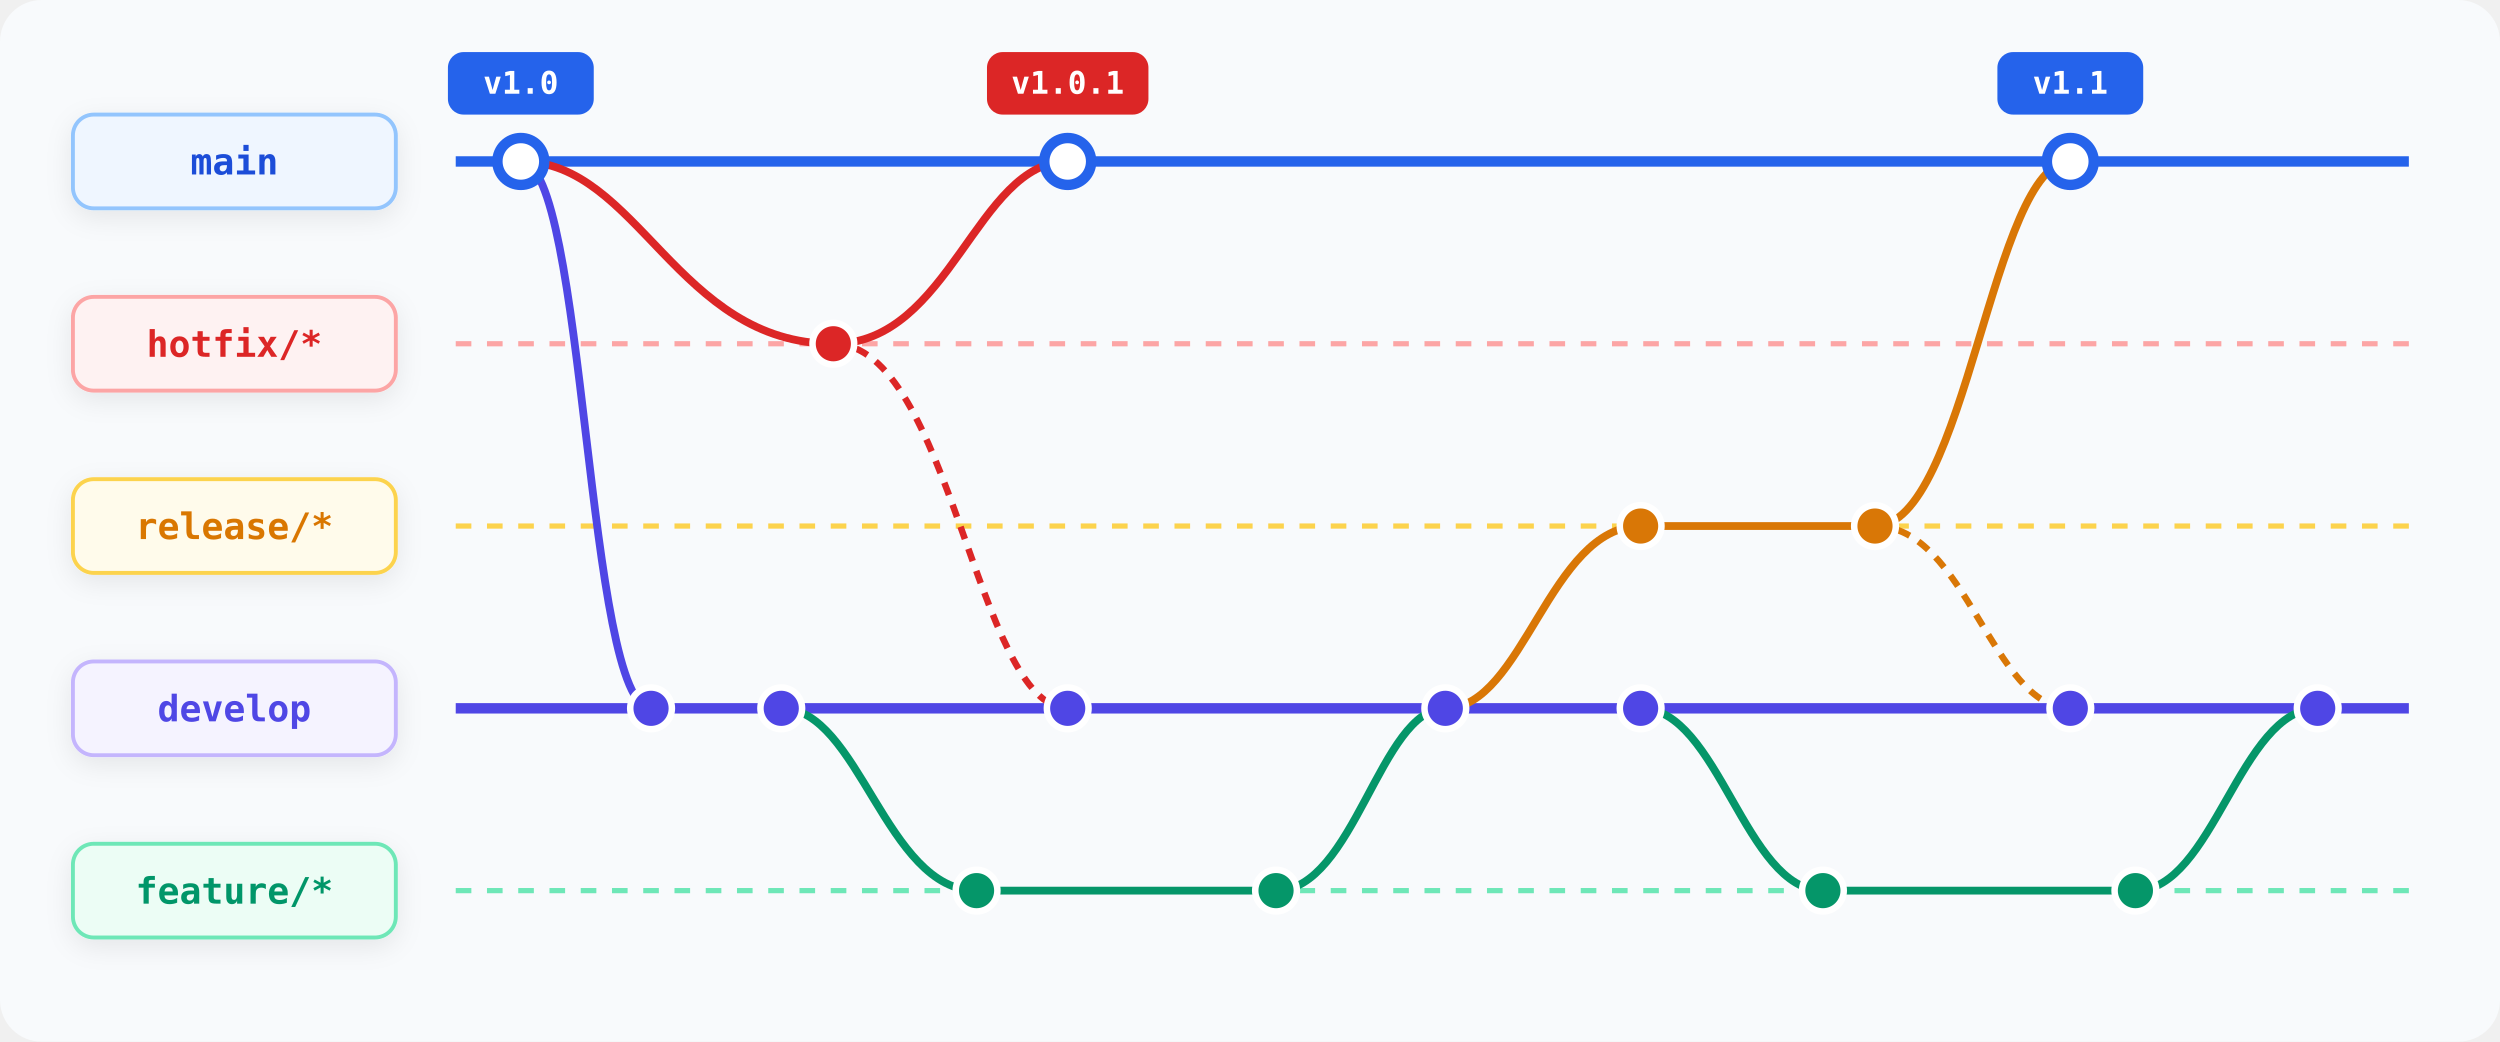
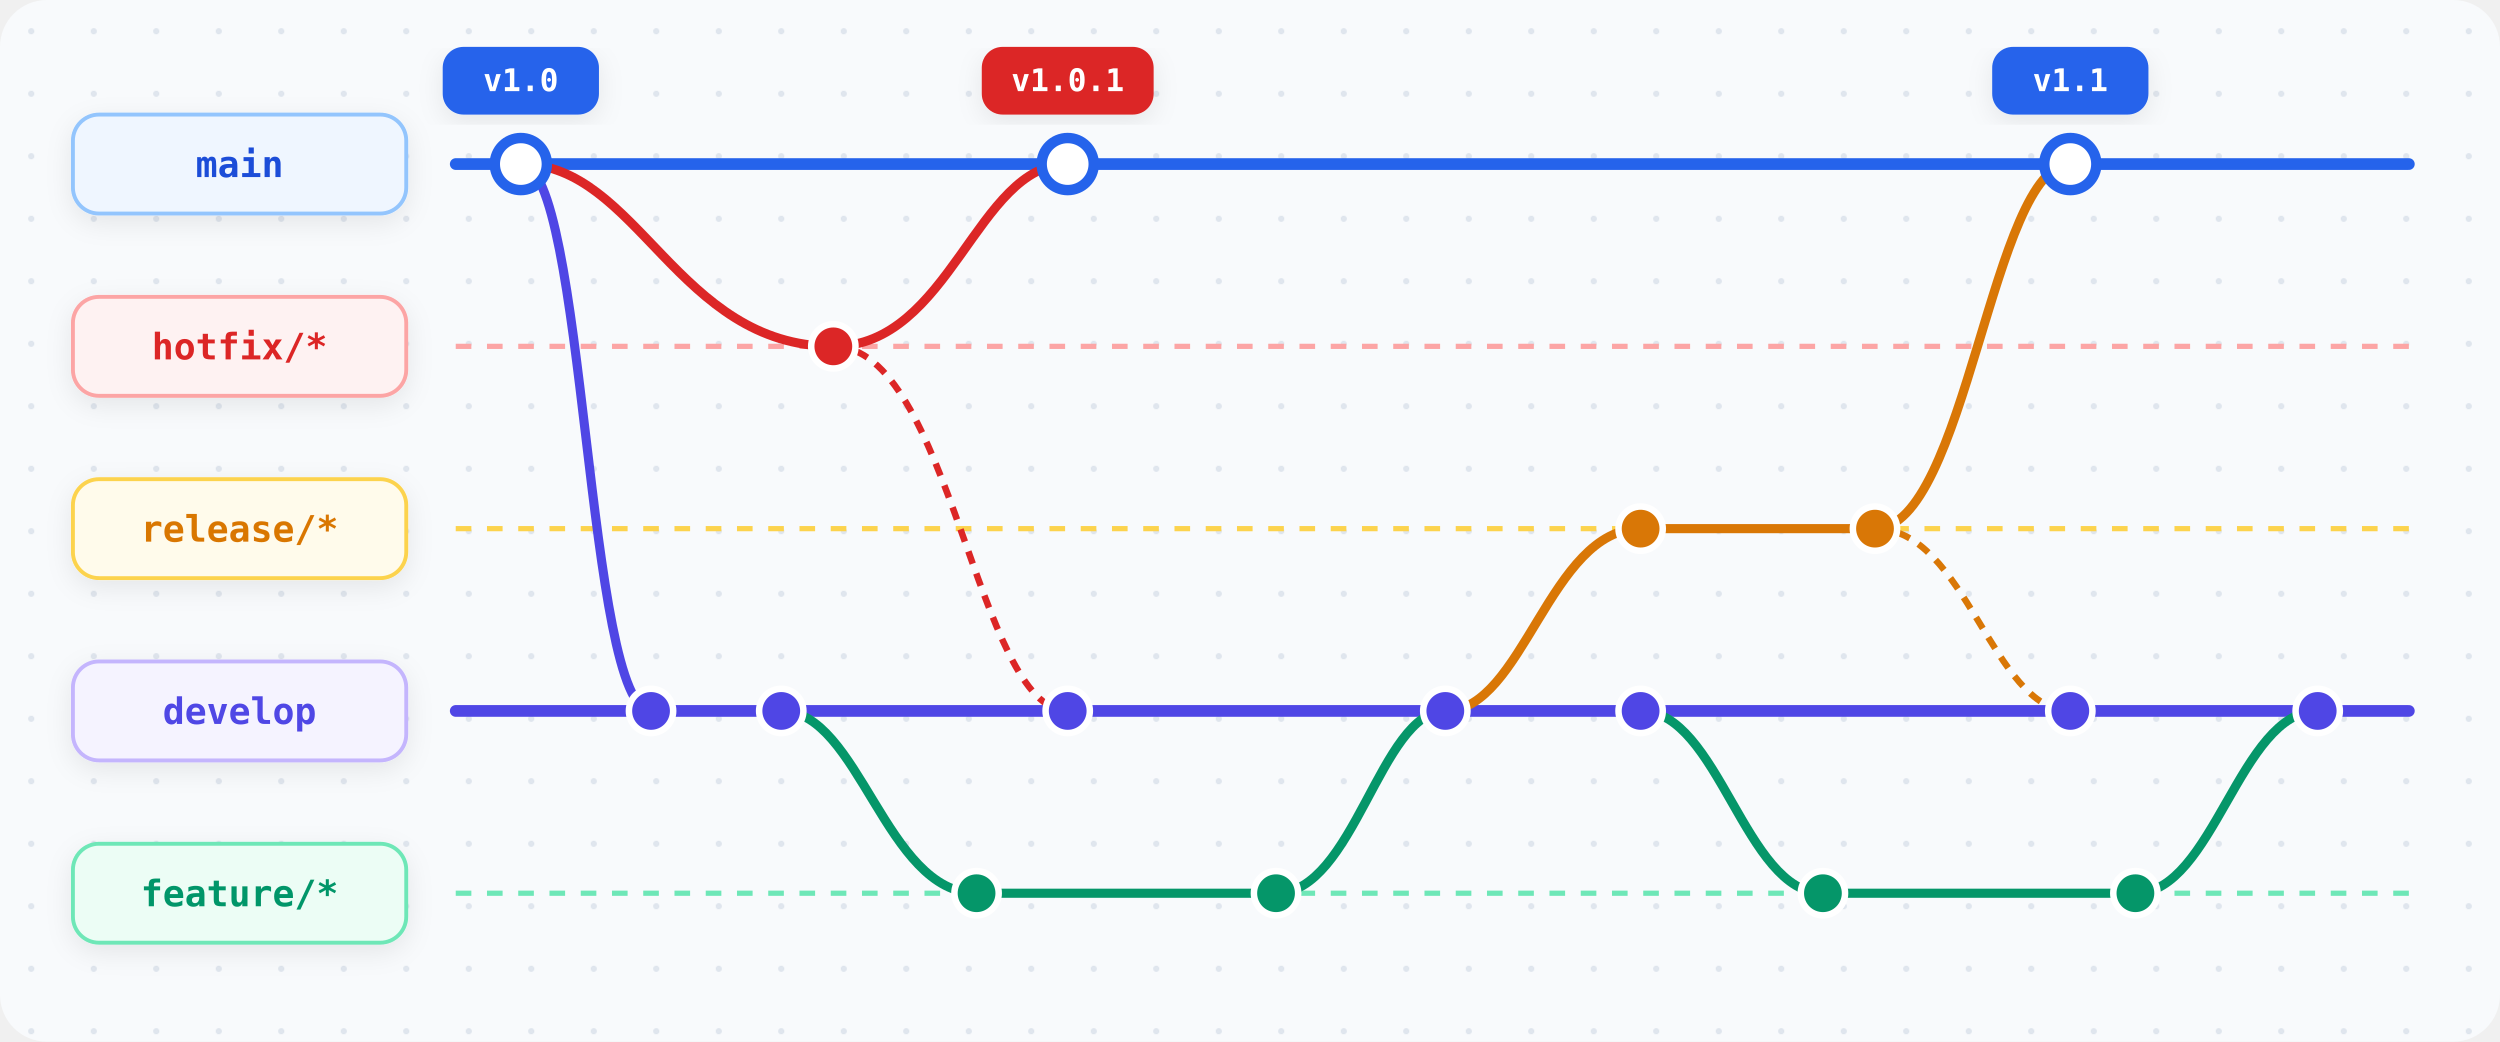
<svg xmlns="http://www.w3.org/2000/svg" viewBox="0 0 960 400" width="960" height="400" font-family="'Inter', -apple-system, BlinkMacSystemFont, 'Segoe UI', sans-serif">
  <defs>
+     <pattern id="gfDots" width="24" height="24" patternUnits="userSpaceOnUse">
+       <circle cx="12" cy="12" r="1.2" fill="#cbd5e1" fill-opacity="0.55" />
+     </pattern>
    <filter id="gfShadow" x="-10%" y="-10%" width="120%" height="125%">
      <feDropShadow dx="0" dy="3" stdDeviation="5" flood-color="#0f172a" flood-opacity="0.08" />
    </filter>
  </defs>
-   <rect width="960" height="400" rx="16" fill="#f8fafc" />
+   <rect width="960" height="400" rx="18" fill="#f8fafc" />
+   <rect width="960" height="400" rx="18" fill="url(#gfDots)" />
  <g filter="url(#gfShadow)">
-     <rect x="28" y="44" width="124" height="36" rx="8" fill="#eff6ff" stroke="#93c5fd" stroke-width="1.5" />
-     <text x="90" y="67" text-anchor="middle" font-family="'JetBrains Mono', monospace" font-size="14" font-weight="700" fill="#1d4ed8">main</text>
-     <rect x="28" y="114" width="124" height="36" rx="8" fill="#fef2f2" stroke="#fca5a5" stroke-width="1.5" />
-     <text x="90" y="137" text-anchor="middle" font-family="'JetBrains Mono', monospace" font-size="14" font-weight="700" fill="#dc2626">hotfix/*</text>
-     <rect x="28" y="184" width="124" height="36" rx="8" fill="#fffbeb" stroke="#fcd34d" stroke-width="1.5" />
-     <text x="90" y="207" text-anchor="middle" font-family="'JetBrains Mono', monospace" font-size="14" font-weight="700" fill="#d97706">release/*</text>
-     <rect x="28" y="254" width="124" height="36" rx="8" fill="#f5f3ff" stroke="#c4b5fd" stroke-width="1.5" />
-     <text x="90" y="277" text-anchor="middle" font-family="'JetBrains Mono', monospace" font-size="14" font-weight="700" fill="#4f46e5">develop</text>
-     <rect x="28" y="324" width="124" height="36" rx="8" fill="#ecfdf5" stroke="#6ee7b7" stroke-width="1.5" />
-     <text x="90" y="347" text-anchor="middle" font-family="'JetBrains Mono', monospace" font-size="14" font-weight="700" fill="#059669">feature/*</text>
+     <rect x="28" y="44" width="128" height="38" rx="10" fill="#eff6ff" stroke="#93c5fd" stroke-width="1.5" />
+     <text x="92" y="68" text-anchor="middle" font-family="'JetBrains Mono', monospace" font-size="14" font-weight="700" fill="#1d4ed8">main</text>
+     <rect x="28" y="114" width="128" height="38" rx="10" fill="#fef2f2" stroke="#fca5a5" stroke-width="1.5" />
+     <text x="92" y="138" text-anchor="middle" font-family="'JetBrains Mono', monospace" font-size="14" font-weight="700" fill="#dc2626">hotfix/*</text>
+     <rect x="28" y="184" width="128" height="38" rx="10" fill="#fffbeb" stroke="#fcd34d" stroke-width="1.5" />
+     <text x="92" y="208" text-anchor="middle" font-family="'JetBrains Mono', monospace" font-size="14" font-weight="700" fill="#d97706">release/*</text>
+     <rect x="28" y="254" width="128" height="38" rx="10" fill="#f5f3ff" stroke="#c4b5fd" stroke-width="1.5" />
+     <text x="92" y="278" text-anchor="middle" font-family="'JetBrains Mono', monospace" font-size="14" font-weight="700" fill="#4f46e5">develop</text>
+     <rect x="28" y="324" width="128" height="38" rx="10" fill="#ecfdf5" stroke="#6ee7b7" stroke-width="1.5" />
+     <text x="92" y="348" text-anchor="middle" font-family="'JetBrains Mono', monospace" font-size="14" font-weight="700" fill="#059669">feature/*</text>
  </g>
-   <line x1="175" y1="62" x2="925" y2="62" stroke="#2563eb" stroke-width="4" />
-   <line x1="175" y1="132" x2="925" y2="132" stroke="#fca5a5" stroke-width="2" stroke-dasharray="6 6" />
-   <line x1="175" y1="202" x2="925" y2="202" stroke="#fcd34d" stroke-width="2" stroke-dasharray="6 6" />
-   <line x1="175" y1="272" x2="925" y2="272" stroke="#4f46e5" stroke-width="4" />
-   <line x1="175" y1="342" x2="925" y2="342" stroke="#6ee7b7" stroke-width="2" stroke-dasharray="6 6" />
-   <path d="M 200 62 C 225 62, 225 272, 250 272" fill="none" stroke="#4f46e5" stroke-width="3" />
-   <path d="M 200 62 C 245 62, 260 132, 320 132 C 365 132, 375 62, 410 62" fill="none" stroke="#dc2626" stroke-width="3" />
-   <path d="M 320 132 C 365 132, 375 272, 410 272" fill="none" stroke="#dc2626" stroke-width="2.5" stroke-dasharray="5 4" />
-   <path d="M 300 272 C 330 272, 340 342, 375 342 L 490 342 C 520 342, 530 272, 555 272" fill="none" stroke="#059669" stroke-width="3" />
-   <path d="M 555 272 C 585 272, 595 202, 630 202 L 720 202 C 755 202, 765 62, 795 62" fill="none" stroke="#d97706" stroke-width="3" />
-   <path d="M 720 202 C 755 202, 765 272, 795 272" fill="none" stroke="#d97706" stroke-width="2.5" stroke-dasharray="5 4" />
-   <path d="M 630 272 C 660 272, 670 342, 700 342 L 820 342 C 850 342, 860 272, 890 272" fill="none" stroke="#059669" stroke-width="3" />
-   <circle cx="200" cy="62" r="9" fill="#ffffff" stroke="#2563eb" stroke-width="4" />
-   <circle cx="410" cy="62" r="9" fill="#ffffff" stroke="#2563eb" stroke-width="4" />
-   <circle cx="795" cy="62" r="9" fill="#ffffff" stroke="#2563eb" stroke-width="4" />
-   <rect x="172" y="20" width="56" height="24" rx="6" fill="#2563eb" />
-   <text x="200" y="36" text-anchor="middle" font-family="'JetBrains Mono', monospace" font-size="12" font-weight="700" fill="#ffffff">v1.0</text>
-   <rect x="379" y="20" width="62" height="24" rx="6" fill="#dc2626" />
-   <text x="410" y="36" text-anchor="middle" font-family="'JetBrains Mono', monospace" font-size="12" font-weight="700" fill="#ffffff">v1.0.1</text>
-   <rect x="767" y="20" width="56" height="24" rx="6" fill="#2563eb" />
-   <text x="795" y="36" text-anchor="middle" font-family="'JetBrains Mono', monospace" font-size="12" font-weight="700" fill="#ffffff">v1.1</text>
-   <circle cx="320" cy="132" r="8" fill="#dc2626" stroke="#ffffff" stroke-width="2.5" />
-   <circle cx="630" cy="202" r="8" fill="#d97706" stroke="#ffffff" stroke-width="2.5" />
-   <circle cx="720" cy="202" r="8" fill="#d97706" stroke="#ffffff" stroke-width="2.5" />
-   <circle cx="250" cy="272" r="8" fill="#4f46e5" stroke="#ffffff" stroke-width="2.5" />
-   <circle cx="300" cy="272" r="8" fill="#4f46e5" stroke="#ffffff" stroke-width="2.5" />
-   <circle cx="410" cy="272" r="8" fill="#4f46e5" stroke="#ffffff" stroke-width="2.5" />
-   <circle cx="555" cy="272" r="8" fill="#4f46e5" stroke="#ffffff" stroke-width="2.5" />
-   <circle cx="630" cy="272" r="8" fill="#4f46e5" stroke="#ffffff" stroke-width="2.5" />
-   <circle cx="795" cy="272" r="8" fill="#4f46e5" stroke="#ffffff" stroke-width="2.5" />
-   <circle cx="890" cy="272" r="8" fill="#4f46e5" stroke="#ffffff" stroke-width="2.5" />
-   <circle cx="375" cy="342" r="8" fill="#059669" stroke="#ffffff" stroke-width="2.5" />
-   <circle cx="490" cy="342" r="8" fill="#059669" stroke="#ffffff" stroke-width="2.5" />
-   <circle cx="700" cy="342" r="8" fill="#059669" stroke="#ffffff" stroke-width="2.5" />
-   <circle cx="820" cy="342" r="8" fill="#059669" stroke="#ffffff" stroke-width="2.5" />
+   <line x1="175" y1="63" x2="925" y2="63" stroke="#2563eb" stroke-width="4.5" stroke-linecap="round" />
+   <line x1="175" y1="133" x2="925" y2="133" stroke="#fca5a5" stroke-width="2" stroke-dasharray="6 6" />
+   <line x1="175" y1="203" x2="925" y2="203" stroke="#fcd34d" stroke-width="2" stroke-dasharray="6 6" />
+   <line x1="175" y1="273" x2="925" y2="273" stroke="#4f46e5" stroke-width="4.5" stroke-linecap="round" />
+   <line x1="175" y1="343" x2="925" y2="343" stroke="#6ee7b7" stroke-width="2" stroke-dasharray="6 6" />
+   <path d="M 200 63 C 225 63, 225 273, 250 273" fill="none" stroke="#4f46e5" stroke-width="3.5" />
+   <path d="M 200 63 C 245 63, 260 133, 320 133 C 365 133, 375 63, 410 63" fill="none" stroke="#dc2626" stroke-width="3.5" />
+   <path d="M 320 133 C 365 133, 375 273, 410 273" fill="none" stroke="#dc2626" stroke-width="2.5" stroke-dasharray="5 4" />
+   <path d="M 300 273 C 330 273, 340 343, 375 343 L 490 343 C 520 343, 530 273, 555 273" fill="none" stroke="#059669" stroke-width="3.5" />
+   <path d="M 555 273 C 585 273, 595 203, 630 203 L 720 203 C 755 203, 765 63, 795 63" fill="none" stroke="#d97706" stroke-width="3.5" />
+   <path d="M 720 203 C 755 203, 765 273, 795 273" fill="none" stroke="#d97706" stroke-width="2.5" stroke-dasharray="5 4" />
+   <path d="M 630 273 C 660 273, 670 343, 700 343 L 820 343 C 850 343, 860 273, 890 273" fill="none" stroke="#059669" stroke-width="3.5" />
+   <circle cx="200" cy="63" r="10" fill="#ffffff" stroke="#2563eb" stroke-width="4" />
+   <circle cx="410" cy="63" r="10" fill="#ffffff" stroke="#2563eb" stroke-width="4" />
+   <circle cx="795" cy="63" r="10" fill="#ffffff" stroke="#2563eb" stroke-width="4" />
+   <g filter="url(#gfShadow)">
+     <rect x="170" y="18" width="60" height="26" rx="8" fill="#2563eb" />
+     <text x="200" y="35" text-anchor="middle" font-family="'JetBrains Mono', monospace" font-size="12" font-weight="700" fill="#ffffff">v1.0</text>
+     <rect x="377" y="18" width="66" height="26" rx="8" fill="#dc2626" />
+     <text x="410" y="35" text-anchor="middle" font-family="'JetBrains Mono', monospace" font-size="12" font-weight="700" fill="#ffffff">v1.0.1</text>
+     <rect x="765" y="18" width="60" height="26" rx="8" fill="#2563eb" />
+     <text x="795" y="35" text-anchor="middle" font-family="'JetBrains Mono', monospace" font-size="12" font-weight="700" fill="#ffffff">v1.1</text>
+   </g>
+   <circle cx="320" cy="133" r="8.5" fill="#dc2626" stroke="#ffffff" stroke-width="2.5" />
+   <circle cx="630" cy="203" r="8.5" fill="#d97706" stroke="#ffffff" stroke-width="2.5" />
+   <circle cx="720" cy="203" r="8.5" fill="#d97706" stroke="#ffffff" stroke-width="2.5" />
+   <circle cx="250" cy="273" r="8.5" fill="#4f46e5" stroke="#ffffff" stroke-width="2.5" />
+   <circle cx="300" cy="273" r="8.5" fill="#4f46e5" stroke="#ffffff" stroke-width="2.5" />
+   <circle cx="410" cy="273" r="8.5" fill="#4f46e5" stroke="#ffffff" stroke-width="2.5" />
+   <circle cx="555" cy="273" r="8.5" fill="#4f46e5" stroke="#ffffff" stroke-width="2.5" />
+   <circle cx="630" cy="273" r="8.5" fill="#4f46e5" stroke="#ffffff" stroke-width="2.5" />
+   <circle cx="795" cy="273" r="8.5" fill="#4f46e5" stroke="#ffffff" stroke-width="2.5" />
+   <circle cx="890" cy="273" r="8.5" fill="#4f46e5" stroke="#ffffff" stroke-width="2.5" />
+   <circle cx="375" cy="343" r="8.5" fill="#059669" stroke="#ffffff" stroke-width="2.5" />
+   <circle cx="490" cy="343" r="8.5" fill="#059669" stroke="#ffffff" stroke-width="2.5" />
+   <circle cx="700" cy="343" r="8.5" fill="#059669" stroke="#ffffff" stroke-width="2.5" />
+   <circle cx="820" cy="343" r="8.5" fill="#059669" stroke="#ffffff" stroke-width="2.5" />
</svg>
